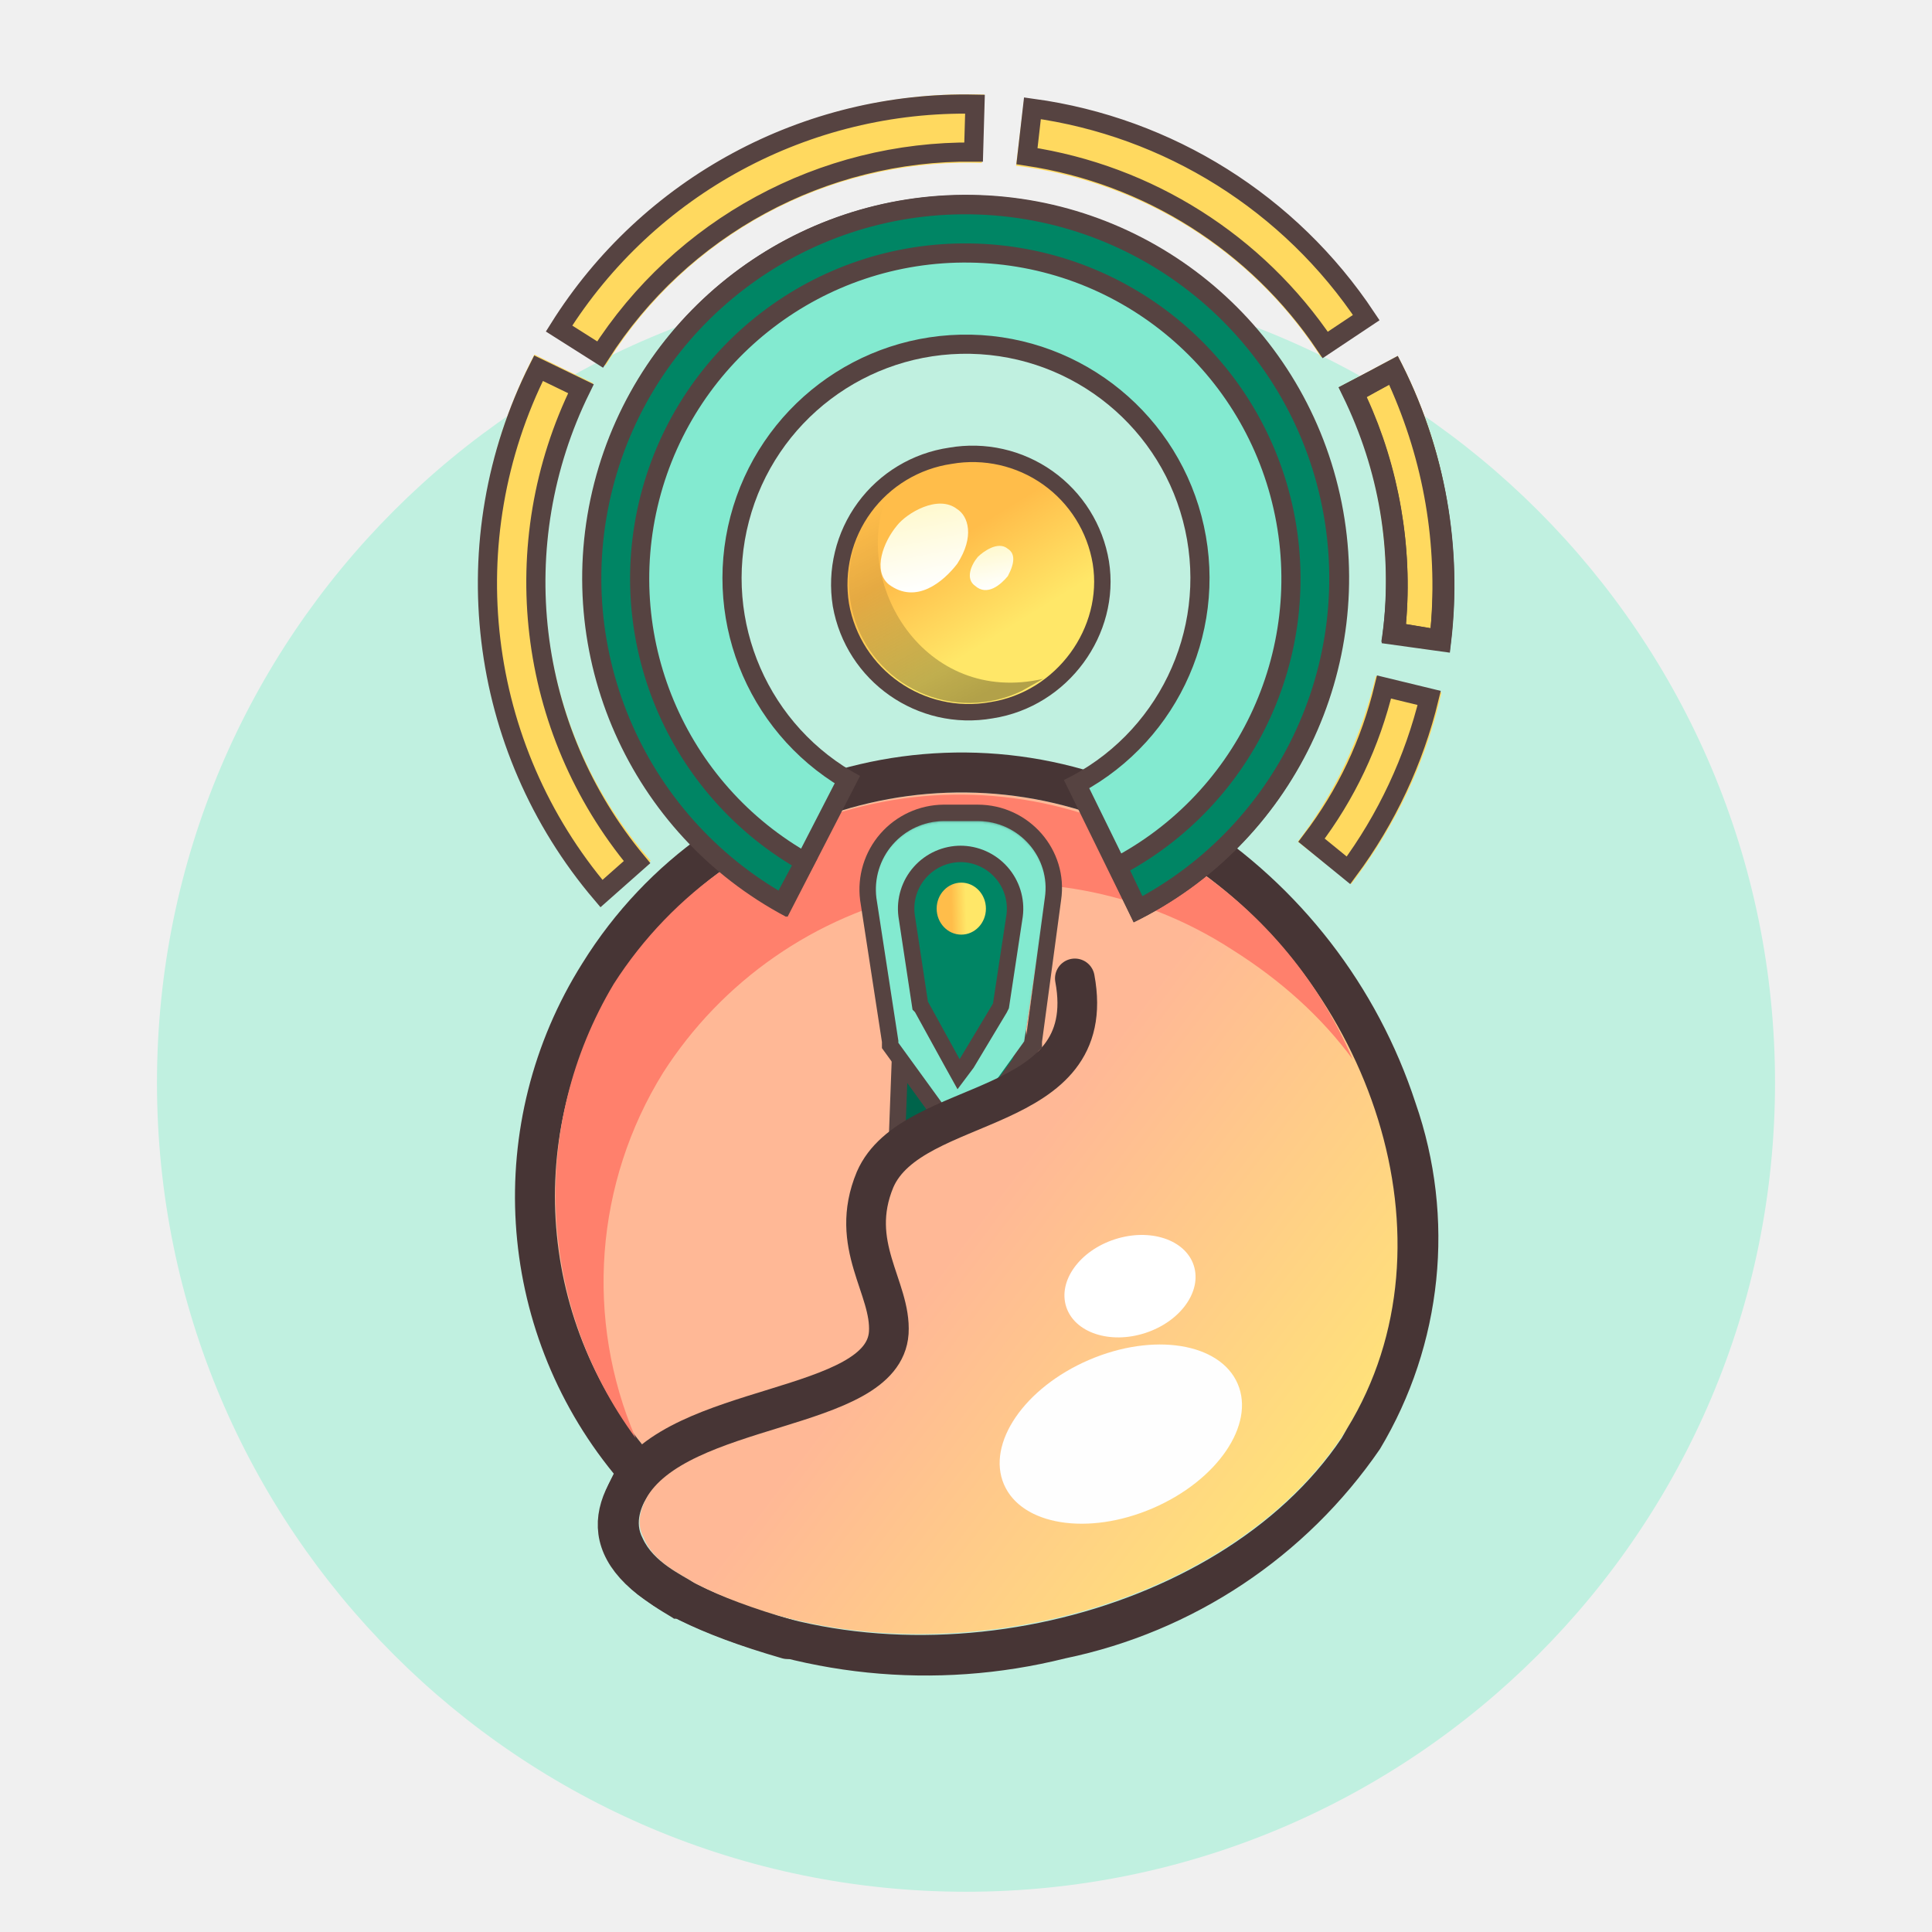
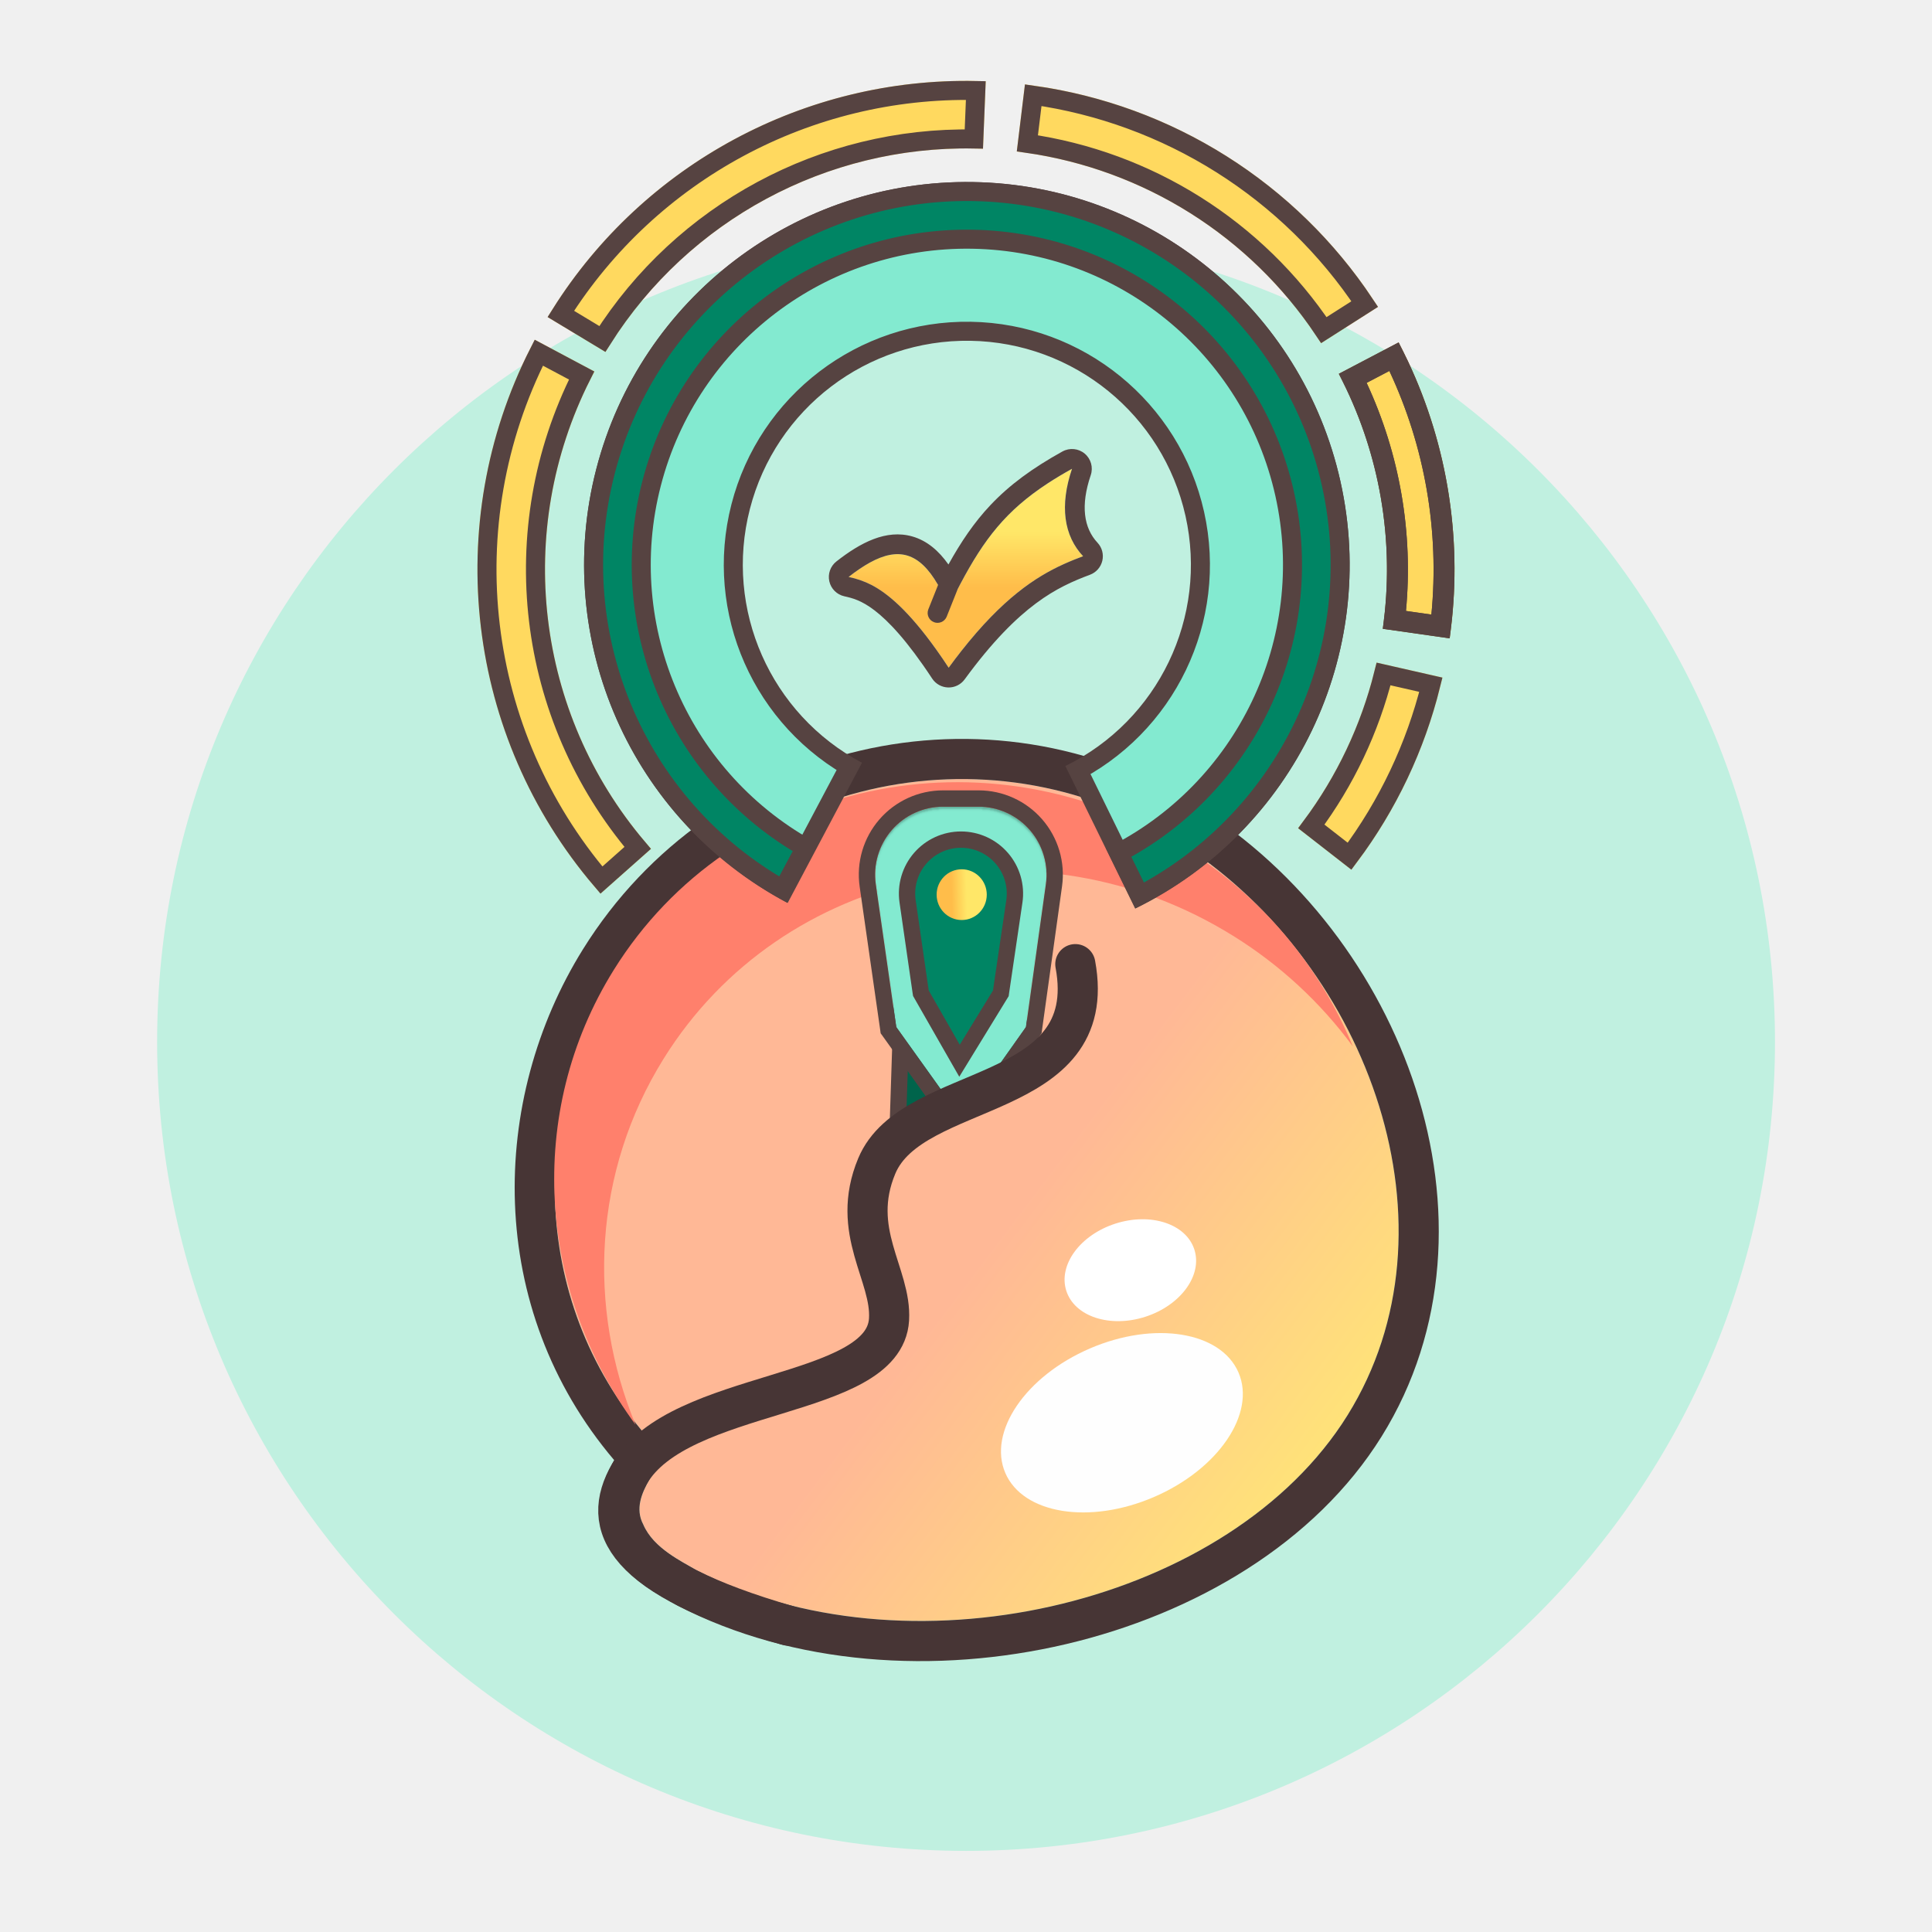
- <svg xmlns="http://www.w3.org/2000/svg" viewBox="0 0 96 96">
-   <circle cx="48" cy="53.8" r="40.2" fill="#c0f0e0" />
-   <g fill="none" transform="matrix(.67983 0 0 .67982 23.7 4.7)">
-     <path fill="url(#a)" d="M10.2 65a29 29 0 0 0 3 35c.9 1-2.3 3.2-1 5.5.7 1.8 2.8 2.7 3.7 3.3 15.5 8 39 2.6 47.7-11.3 8.6-13.9 1.4-33.3-12.5-42A29.7 29.7 0 0 0 10.2 65" />
-     <path fill="#473535" d="M7.7 63.5A32.6 32.6 0 0 1 52.6 53a39 39 0 0 1 16 20.7A30 30 0 0 1 66 99a37 37 0 0 1-23 15.3 42 42 0 0 1-28.4-2.9h-.2c-.1-.1-1.4-.8-2.1-1.4q-1.6-1-2.8-3.2c-1.3-2.6 0-5 .5-6a32 32 0 0 1-2.3-37.3m43.4-8A29.7 29.7 0 0 0 10.2 65l-.3.5a29 29 0 0 0 3.4 34.6c.8.8-2.4 3.1-1.2 5.4.8 1.8 2.9 2.7 3.8 3.3 15.3 8 38.3 2.8 47.3-10.6l.4-.7C72 83.8 65.2 64.8 51.7 56z" />
-     <path fill="#ff806c" d="M51.6 56A30 30 0 0 0 10 65a30 30 0 0 0 1.6 33.2 29 29 0 0 1 2-26.7 30 30 0 0 1 41.6-9q5.4 3.4 8.8 8A32 32 0 0 0 51.6 56" />
+ <svg xmlns="http://www.w3.org/2000/svg" fill="none" viewBox="0 0 96 96">
+   <g transform="scale(.75)">
+     <path fill="#c0f0e0" d="M10.41 69.033c0-29.599 23.995-53.593 53.594-53.593 29.598 0 53.593 23.994 53.593 53.593s-23.995 53.593-53.593 53.593c-29.6 0-53.594-23.994-53.594-53.593" />
+     <path fill="url(#a)" d="M40.883 64.293c-5.902 9.48-5.898 22.616 2.794 31.793.74.738-2.157 2.84-1.06 4.913.687 1.611 2.616 2.469 3.472 3.002 14.045 7.282 35.34 2.369 43.187-10.235s1.24-30.241-11.364-38.088c-12.604-7.846-29.183-3.99-37.029 8.615" />
+     <path fill="#473535" d="M38.625 62.888c8.623-13.85 26.84-18.089 40.691-9.467 6.861 4.272 12.047 11.167 14.477 18.702 2.435 7.549 2.16 15.952-2.26 23.05-4.397 7.064-12.39 11.755-20.919 13.758-8.546 2.007-18.053 1.422-25.75-2.568l-.092-.049-.089-.054c-.09-.056-1.22-.676-1.94-1.191-.822-.588-1.895-1.522-2.524-2.919-1.19-2.365-.008-4.555.474-5.41-8.571-10.094-8.271-23.888-2.068-33.852m39.287-7.209c-12.604-7.846-29.183-3.99-37.029 8.615l-.272.446c-5.628 9.443-5.49 22.313 3.065 31.347.74.738-2.157 2.84-1.06 4.913.688 1.611 2.616 2.47 3.472 3.002 13.826 7.169 34.678 2.52 42.81-9.65l.377-.585C97 81.36 90.718 64.076 78.499 56.054z" />
+     <path fill="#ff806c" d="M78.403 56.135c-13.008-8.098-29.905-4.459-37.74 8.127-5.917 9.504-4.972 21.391 1.444 30.13-3.203-7.755-2.81-16.75 1.864-24.256 7.835-12.587 24.732-16.225 37.739-8.127a28.5 28.5 0 0 1 7.92 7.318c-2.167-5.246-5.98-9.925-11.227-13.192" />
    <g filter="url(#b)">
-       <path fill="#008564" d="M39.5 68.3H31l-.3 8L40 72z" />
+       <path fill="#008564" d="M67.436 67.266H59.72l-.238 7.312 8.427-3.936z" />
    </g>
-     <path stroke="#564341" stroke-width="1.2" d="M39.5 68.3H31l-.3 8L40 72z" />
+     <path stroke="#564341" stroke-width="1.085" d="M67.436 67.266H59.72l-.238 7.312 8.427-3.936z" />
    <mask id="c" fill="#fff">
-       <path d="M48 60.5a28 28 0 1 0-25.3-.4L28 49.8a16.4 16.4 0 1 1 14.9.3z" />
+       <path d="M75.207 60.193a25.358 25.358 0 1 0-23.022-.368l4.923-9.29a14.843 14.843 0 1 1 13.476.215z" />
    </mask>
-     <path fill="#83ead0" stroke="#564341" stroke-width="2.8" d="M48 60.5a28 28 0 1 0-25.3-.4L28 49.8a16.4 16.4 0 1 1 14.9.3z" mask="url(#c)" />
-     <mask id="d" fill="#fff">
-       <path d="M48 60.5a28 28 0 1 0-25.4-.4l2.3-4.3a23.1 23.1 0 1 1 21 .3z" />
+     <path fill="#83ead0" stroke="#564341" stroke-width="2.521" d="M75.207 60.193a25.358 25.358 0 1 0-23.022-.368l4.923-9.29a14.843 14.843 0 1 1 13.476.215z" mask="url(#c)" />
+     <path fill="url(#d)" d="M62.852 44.239c-3.416-5.191-5.374-5.733-6.63-6.012 3.125-2.45 4.96-2.016 6.63 1.98q.395-.797.768-1.506c1.867-3.525 3.544-5.503 7.405-7.643-.765 2.254-.644 4.322.734 5.794-2.347.876-5.116 2.2-8.907 7.387" />
+     <path fill="#564341" d="M70.39 29.912a1.31 1.31 0 0 1 1.875 1.566c-.684 2.015-.466 3.501.45 4.48a1.31 1.31 0 0 1-.499 2.12c-1.113.416-2.265.914-3.586 1.9-1.332.993-2.883 2.519-4.72 5.033a1.31 1.31 0 0 1-2.151-.053c-1.664-2.528-2.913-3.83-3.826-4.526-.868-.662-1.47-.81-1.995-.927a1.309 1.309 0 0 1-.524-2.308c1.591-1.248 3.303-2.148 5.028-1.656.98.28 1.753.95 2.395 1.858.839-1.508 1.7-2.787 2.786-3.938 1.252-1.326 2.754-2.433 4.767-3.55m.635 1.146q-.875.485-1.613.967c-2.76 1.808-4.208 3.685-5.792 6.676l-.008.016q-.08.15-.16.307l-.737 1.847a.655.655 0 0 1-1.216-.486l.65-1.628-.017-.031c-1.215-2.098-2.588-2.505-4.502-1.452q-.658.363-1.408.953a5.8 5.8 0 0 1 1.505.522c1.064.55 2.46 1.698 4.343 4.345q.378.53.782 1.145.427-.585.837-1.105c2.728-3.467 4.908-4.908 6.792-5.76.44-.2.866-.368 1.278-.522a4.3 4.3 0 0 1-.76-1.112c-.409-.866-.523-1.858-.39-2.924.07-.568.212-1.156.416-1.758" />
+     <mask id="e" fill="#fff">
+       <path d="M75.225 60.184a25.359 25.359 0 1 0-23.093-.388L54.21 55.9a20.942 20.942 0 1 1 19.07.32z" />
    </mask>
-     <path fill="#008564" stroke="#564341" stroke-width="2.8" d="M48 60.5a28 28 0 1 0-25.4-.4l2.3-4.3a23.1 23.1 0 1 1 21 .3z" mask="url(#d)" />
-     <path fill="#ffd95f" d="M71 40.7c1.1-7.4-.2-15-3.7-21.6L63 21.4c3 5.7 4 12.3 3.2 18.6z" />
-     <path fill="#564341" fill-rule="evenodd" d="M67.3 19.1a36 36 0 0 1 3.8 21.6l-5-.7A30 30 0 0 0 63 21.4zm-.6 2.1-1.7.9c2.4 5.2 3.4 11 2.9 16.6l1.8.3q.9-9.3-3-17.8" clip-rule="evenodd" />
-     <path fill="#ffd95f" d="M63.9 57.7q4.9-6.4 6.6-14l-4.8-1.2q-1.6 6.7-5.7 12.1zm1.9-41.2A36 36 0 0 0 40 .3l-.6 4.9a31 31 0 0 1 22.3 14zM37.1 0a36 36 0 0 0-32 17.3l4.3 2.5A31 31 0 0 1 36.9 5zM4.2 19A36 36 0 0 0 9 59.3l3.7-3.3a31 31 0 0 1-4.2-34.9z" />
-     <path stroke="#564341" stroke-width="1.4" d="M7.6 21.5a32 32 0 0 0 4.1 34.6l-2.6 2.3A35 35 0 0 1 4.5 20zm62 22.6a35 35 0 0 1-5.9 12.6L61 54.5q3.8-5 5.3-11.2zm-2.6-24A35 35 0 0 1 70.5 40l-3.6-.5q1.1-9.4-3-17.8zm-.7.5-1.6.9-.6.3.3.6c2.3 5 3.3 10.7 2.8 16.3v.6l.6.1 1.8.3.7.1.1-.7q.8-9.5-3.1-18.2l-.3-.7zM36.4.7l-.1 3.5A32 32 0 0 0 9 19l-3-1.9A35 35 0 0 1 36.4.7Zm4.2.3A35 35 0 0 1 65 16.3l-3 2A32 32 0 0 0 40.2 4.5z" />
-     <g filter="url(#e)">
-       <path fill="#83ead0" d="M29.1 58.7a5 5 0 0 1 5-5.7h2.5a5 5 0 0 1 5 5.7L40 69.2l-3.6 5h-2.3l-3.6-5z" />
+     <path fill="#008564" stroke="#564341" stroke-width="2.521" d="M75.225 60.184a25.359 25.359 0 1 0-23.093-.388L54.21 55.9a20.942 20.942 0 1 1 19.07.32z" mask="url(#e)" />
+     <path fill="#ffd95f" d="M96.046 42.29a32.37 32.37 0 0 0-3.381-19.6l-3.962 2.078a27.9 27.9 0 0 1 2.914 16.891z" />
+     <path fill="#564341" fill-rule="evenodd" d="m92.66 22.689.006.01q.32.61.612 1.232a32.37 32.37 0 0 1 2.763 18.359l-4.429-.631A27.9 27.9 0 0 0 88.7 24.767zm-.611 1.887-1.507.79a29.3 29.3 0 0 1 2.606 15.11l1.685.24a31 31 0 0 0-2.784-16.14" clip-rule="evenodd" />
+     <path fill="#ffd95f" d="M89.53 57.618a32.4 32.4 0 0 0 6.031-12.727l-4.362-.99A27.9 27.9 0 0 1 86 54.868zm1.765-37.285A32.37 32.37 0 0 0 67.906 5.596l-.54 4.441a27.89 27.89 0 0 1 20.156 12.7zM65.306 5.386a32.37 32.37 0 0 0-29.02 15.623l3.83 2.31a27.89 27.89 0 0 1 25.01-13.463zM35.433 22.512a32.36 32.36 0 0 0 4.355 36.69l3.346-2.969a27.89 27.89 0 0 1-3.752-31.618z" />
+     <path stroke="#564341" stroke-width="1.261" d="M38.535 24.877a28.52 28.52 0 0 0 3.714 31.298l-2.403 2.132a31.73 31.73 0 0 1-4.148-34.94zm56.263 20.488a31.7 31.7 0 0 1-5.386 11.362l-2.534-1.974a28.5 28.5 0 0 0 4.787-10.101zm-2.41-21.822q.164.327.32.657a31.74 31.74 0 0 1 2.791 17.376l-3.182-.453a28.5 28.5 0 0 0-2.774-16.087zm-.632.474-1.507.791-.532.28.254.544a28.65 28.65 0 0 1 2.55 14.785l-.056.6.595.084 1.684.24.653.093.064-.656a31.6 31.6 0 0 0-2.842-16.47l-.28-.597zM64.65 5.997l-.13 3.212a28.52 28.52 0 0 0-24.612 13.249l-2.752-1.66A31.73 31.73 0 0 1 64.65 5.997Zm3.804.31a31.7 31.7 0 0 1 12.463 4.569 31.7 31.7 0 0 1 9.5 9.269l-2.709 1.726a28.5 28.5 0 0 0-8.504-8.278 28.5 28.5 0 0 0-11.138-4.096z" />
+     <g filter="url(#f)">
+       <path fill="#83ead0" d="M58.024 58.585a4.502 4.502 0 0 1 4.456-5.14h2.354a4.502 4.502 0 0 1 4.46 5.122l-1.32 9.477-3.257 4.596h-2.05l-3.288-4.596z" />
    </g>
-     <path stroke="#564341" stroke-width="1.2" d="M36.6 52.5c3.4 0 6 3 5.5 6.3l-1.4 10.4v.2l-.1.1-3.6 5-.2.3H34l-.1-.2-3.7-5.1v-.3l-1.6-10.4a5.6 5.6 0 0 1 5.5-6.3z" />
-     <path fill="#008564" stroke="#564341" stroke-width="1.2" d="M35.3 55.5a4 4 0 0 1 4 4.5l-1 6.6-.1.2-2.4 4-.6.8-.5-.9-2.2-4-.1-.1-1-6.6a4 4 0 0 1 4-4.5Z" />
-     <ellipse cx="35.4" cy="59.5" fill="url(#f)" rx="1.8" ry="1.9" />
-     <path fill="url(#g)" stroke="#564341" stroke-width="1.2" d="M34.6 26.4a9.5 9.5 0 0 1 11 7.8c.8 5-2.8 10-8 10.8a9.5 9.5 0 0 1-11-7.7 9.5 9.5 0 0 1 8-10.9Z" />
-     <path fill="url(#h)" d="M35.1 30.3c.8.5 1.3 2 0 4-1 1.3-3 3-5 1.5-1.2-1-.4-3.1.6-4.3.7-.9 3-2.3 4.4-1.2" />
-     <path fill="url(#i)" d="M38.8 33.2q.8.5 0 2c-.5.6-1.5 1.5-2.4.7-.7-.5-.3-1.5.2-2.1.4-.4 1.5-1.2 2.2-.6" />
-     <path fill="url(#j)" fill-opacity=".3" d="M41.4 42.7c-8.7 2-14.1-7-11.4-13.5l-1.2 1.3a9 9 0 0 0-1.3 7.5 8.8 8.8 0 0 0 12.3 5.6z" />
-     <ellipse cx="47.7" cy="86.9" fill="#fff" rx="4.9" ry="3.6" transform="rotate(162 47.7 87)" />
-     <ellipse cx="47.1" cy="98.1" fill="#fefefe" rx="9.3" ry="5.9" transform="rotate(156.7 47.1 98)" />
-     <path stroke="#473535" stroke-linecap="round" stroke-width="2.9" d="M22.7 112.9c-12.1-3.5-13.8-7.3-11.6-11 3.6-6.4 18.6-5.5 19-11.4.2-3.3-3-6.4-1-11.2 2.7-6.2 16.5-4.5 14.6-14.7" />
+     <path stroke="#564341" stroke-width="1.081" d="M64.834 52.904a5.042 5.042 0 0 1 4.994 5.738l-1.32 9.476-.017.131-.076.107-3.257 4.596-.162.228H62.39l-.163-.226-3.287-4.596-.077-.107-.018-.13-1.356-9.459a5.042 5.042 0 0 1 4.992-5.758z" />
+     <path fill="#008564" stroke="#564341" stroke-width="1.081" d="M63.668 55.627a3.574 3.574 0 0 1 3.536 4.094l-.882 5.982-.015.109-.058.094-2.202 3.593-.477.778-.453-.791-2.055-3.594-.051-.09-.016-.101-.865-5.99a3.574 3.574 0 0 1 3.538-4.084Z" />
+     <ellipse cx="63.715" cy="59.273" fill="url(#g)" rx="1.661" ry="1.681" />
+     <ellipse cx="74.888" cy="84.154" fill="#fff" rx="4.457" ry="3.241" transform="rotate(162.091 74.888 84.154)" />
+     <ellipse cx="74.329" cy="94.259" fill="#fefefe" rx="8.411" ry="5.359" transform="rotate(156.698 74.329 94.26)" />
+     <path stroke="#473535" stroke-linecap="round" stroke-width="2.659" d="M52.21 107.7c-11.004-3.183-12.482-6.636-10.504-10.056 3.283-5.68 16.876-4.92 17.195-10.222.18-2.978-2.625-5.834-.813-10.173 2.363-5.657 14.878-4.119 13.155-13.372" />
    <defs>
-       <linearGradient id="a" x1="60.3" x2="10.2" y1="102.9" y2="65" gradientUnits="userSpaceOnUse">
-         <stop offset="0" stop-color="#ffe279" />
-         <stop offset=".5" stop-color="#ffb896" />
-         <stop offset=".7" stop-color="#ffb896" />
+       <linearGradient id="a" x1="86.321" x2="40.884" y1="98.675" y2="64.291" gradientUnits="userSpaceOnUse">
+         <stop offset=".012" stop-color="#ffe279" />
+         <stop offset=".461" stop-color="#ffb896" />
+         <stop offset=".741" stop-color="#ffb896" />
      </linearGradient>
-       <linearGradient id="f" x1="37.2" x2="33.6" y1="59.5" y2="59.6" gradientUnits="userSpaceOnUse">
+       <linearGradient id="d" x1="62.937" x2="62.937" y1="30.363" y2="42.559" gradientUnits="userSpaceOnUse">
        <stop stop-color="#ffe768" />
        <stop offset=".4" stop-color="#ffe768" />
        <stop offset=".7" stop-color="#ffbd4a" />
        <stop offset="1" stop-color="#ffbd4a" />
      </linearGradient>
-       <linearGradient id="g" x1="32.5" x2="42.5" y1="27.3" y2="43.5" gradientUnits="userSpaceOnUse">
-         <stop stop-color="#ffbd4a" />
-         <stop offset=".3" stop-color="#ffbd4a" />
-         <stop offset=".7" stop-color="#ffe768" />
-         <stop offset="1" stop-color="#ffe768" />
+       <linearGradient id="g" x1="65.376" x2="62.058" y1="59.308" y2="59.388" gradientUnits="userSpaceOnUse">
+         <stop stop-color="#ffe768" />
+         <stop offset=".4" stop-color="#ffe768" />
+         <stop offset=".7" stop-color="#ffbd4a" />
+         <stop offset="1" stop-color="#ffbd4a" />
      </linearGradient>
-       <linearGradient id="h" x1="32.1" x2="33.3" y1="30.2" y2="36.1" gradientUnits="userSpaceOnUse">
-         <stop stop-color="#fff9ce" />
-         <stop offset="1" stop-color="#fff" />
-       </linearGradient>
-       <linearGradient id="i" x1="37.3" x2="37.9" y1="33.1" y2="36.1" gradientUnits="userSpaceOnUse">
-         <stop stop-color="#fff9ce" />
-         <stop offset="1" stop-color="#fff" />
-       </linearGradient>
-       <linearGradient id="j" x1="28" x2="35.1" y1="30.7" y2="44.7" gradientUnits="userSpaceOnUse">
-         <stop stop-opacity="0" />
-         <stop offset="1" />
-       </linearGradient>
-       <filter id="b" width="10.6" height="9.6" x="30.1" y="67.7" color-interpolation-filters="sRGB" filterUnits="userSpaceOnUse">
+       <filter id="b" width="9.59" height="8.72" x="58.911" y="66.723" color-interpolation-filters="sRGB" filterUnits="userSpaceOnUse">
        <feFlood flood-opacity="0" result="BackgroundImageFix" />
        <feBlend in="SourceGraphic" in2="BackgroundImageFix" result="shape" />
        <feColorMatrix in="SourceAlpha" result="hardAlpha" values="0 0 0 0 0 0 0 0 0 0 0 0 0 0 0 0 0 0 127 0" />
-         <feOffset dx="3.2" />
+         <feOffset dx="2.893" />
        <feComposite in2="hardAlpha" k2="-1" k3="1" operator="arithmetic" />
        <feColorMatrix values="0 0 0 0 0 0 0 0 0 0 0 0 0 0 0 0 0 0 0.25 0" />
-         <feBlend in2="shape" result="effect1_innerShadow_0_4" />
+         <feBlend in2="shape" result="effect1_innerShadow_3701_24582" />
      </filter>
-       <filter id="e" width="14.9" height="23.8" x="27.9" y="51.9" color-interpolation-filters="sRGB" filterUnits="userSpaceOnUse">
+       <filter id="f" width="13.521" height="21.536" x="56.897" y="52.364" color-interpolation-filters="sRGB" filterUnits="userSpaceOnUse">
        <feFlood flood-opacity="0" result="BackgroundImageFix" />
        <feBlend in="SourceGraphic" in2="BackgroundImageFix" result="shape" />
        <feColorMatrix in="SourceAlpha" result="hardAlpha" values="0 0 0 0 0 0 0 0 0 0 0 0 0 0 0 0 0 0 127 0" />
-         <feOffset dy=".2" />
-         <feGaussianBlur stdDeviation=".1" />
+         <feOffset dy=".18" />
+         <feGaussianBlur stdDeviation=".09" />
        <feComposite in2="hardAlpha" k2="-1" k3="1" operator="arithmetic" />
        <feColorMatrix values="0 0 0 0 0 0 0 0 0 0 0 0 0 0 0 0 0 0 0.25 0" />
-         <feBlend in2="shape" result="effect1_innerShadow_0_4" />
+         <feBlend in2="shape" result="effect1_innerShadow_3701_24582" />
      </filter>
    </defs>
  </g>
</svg>
